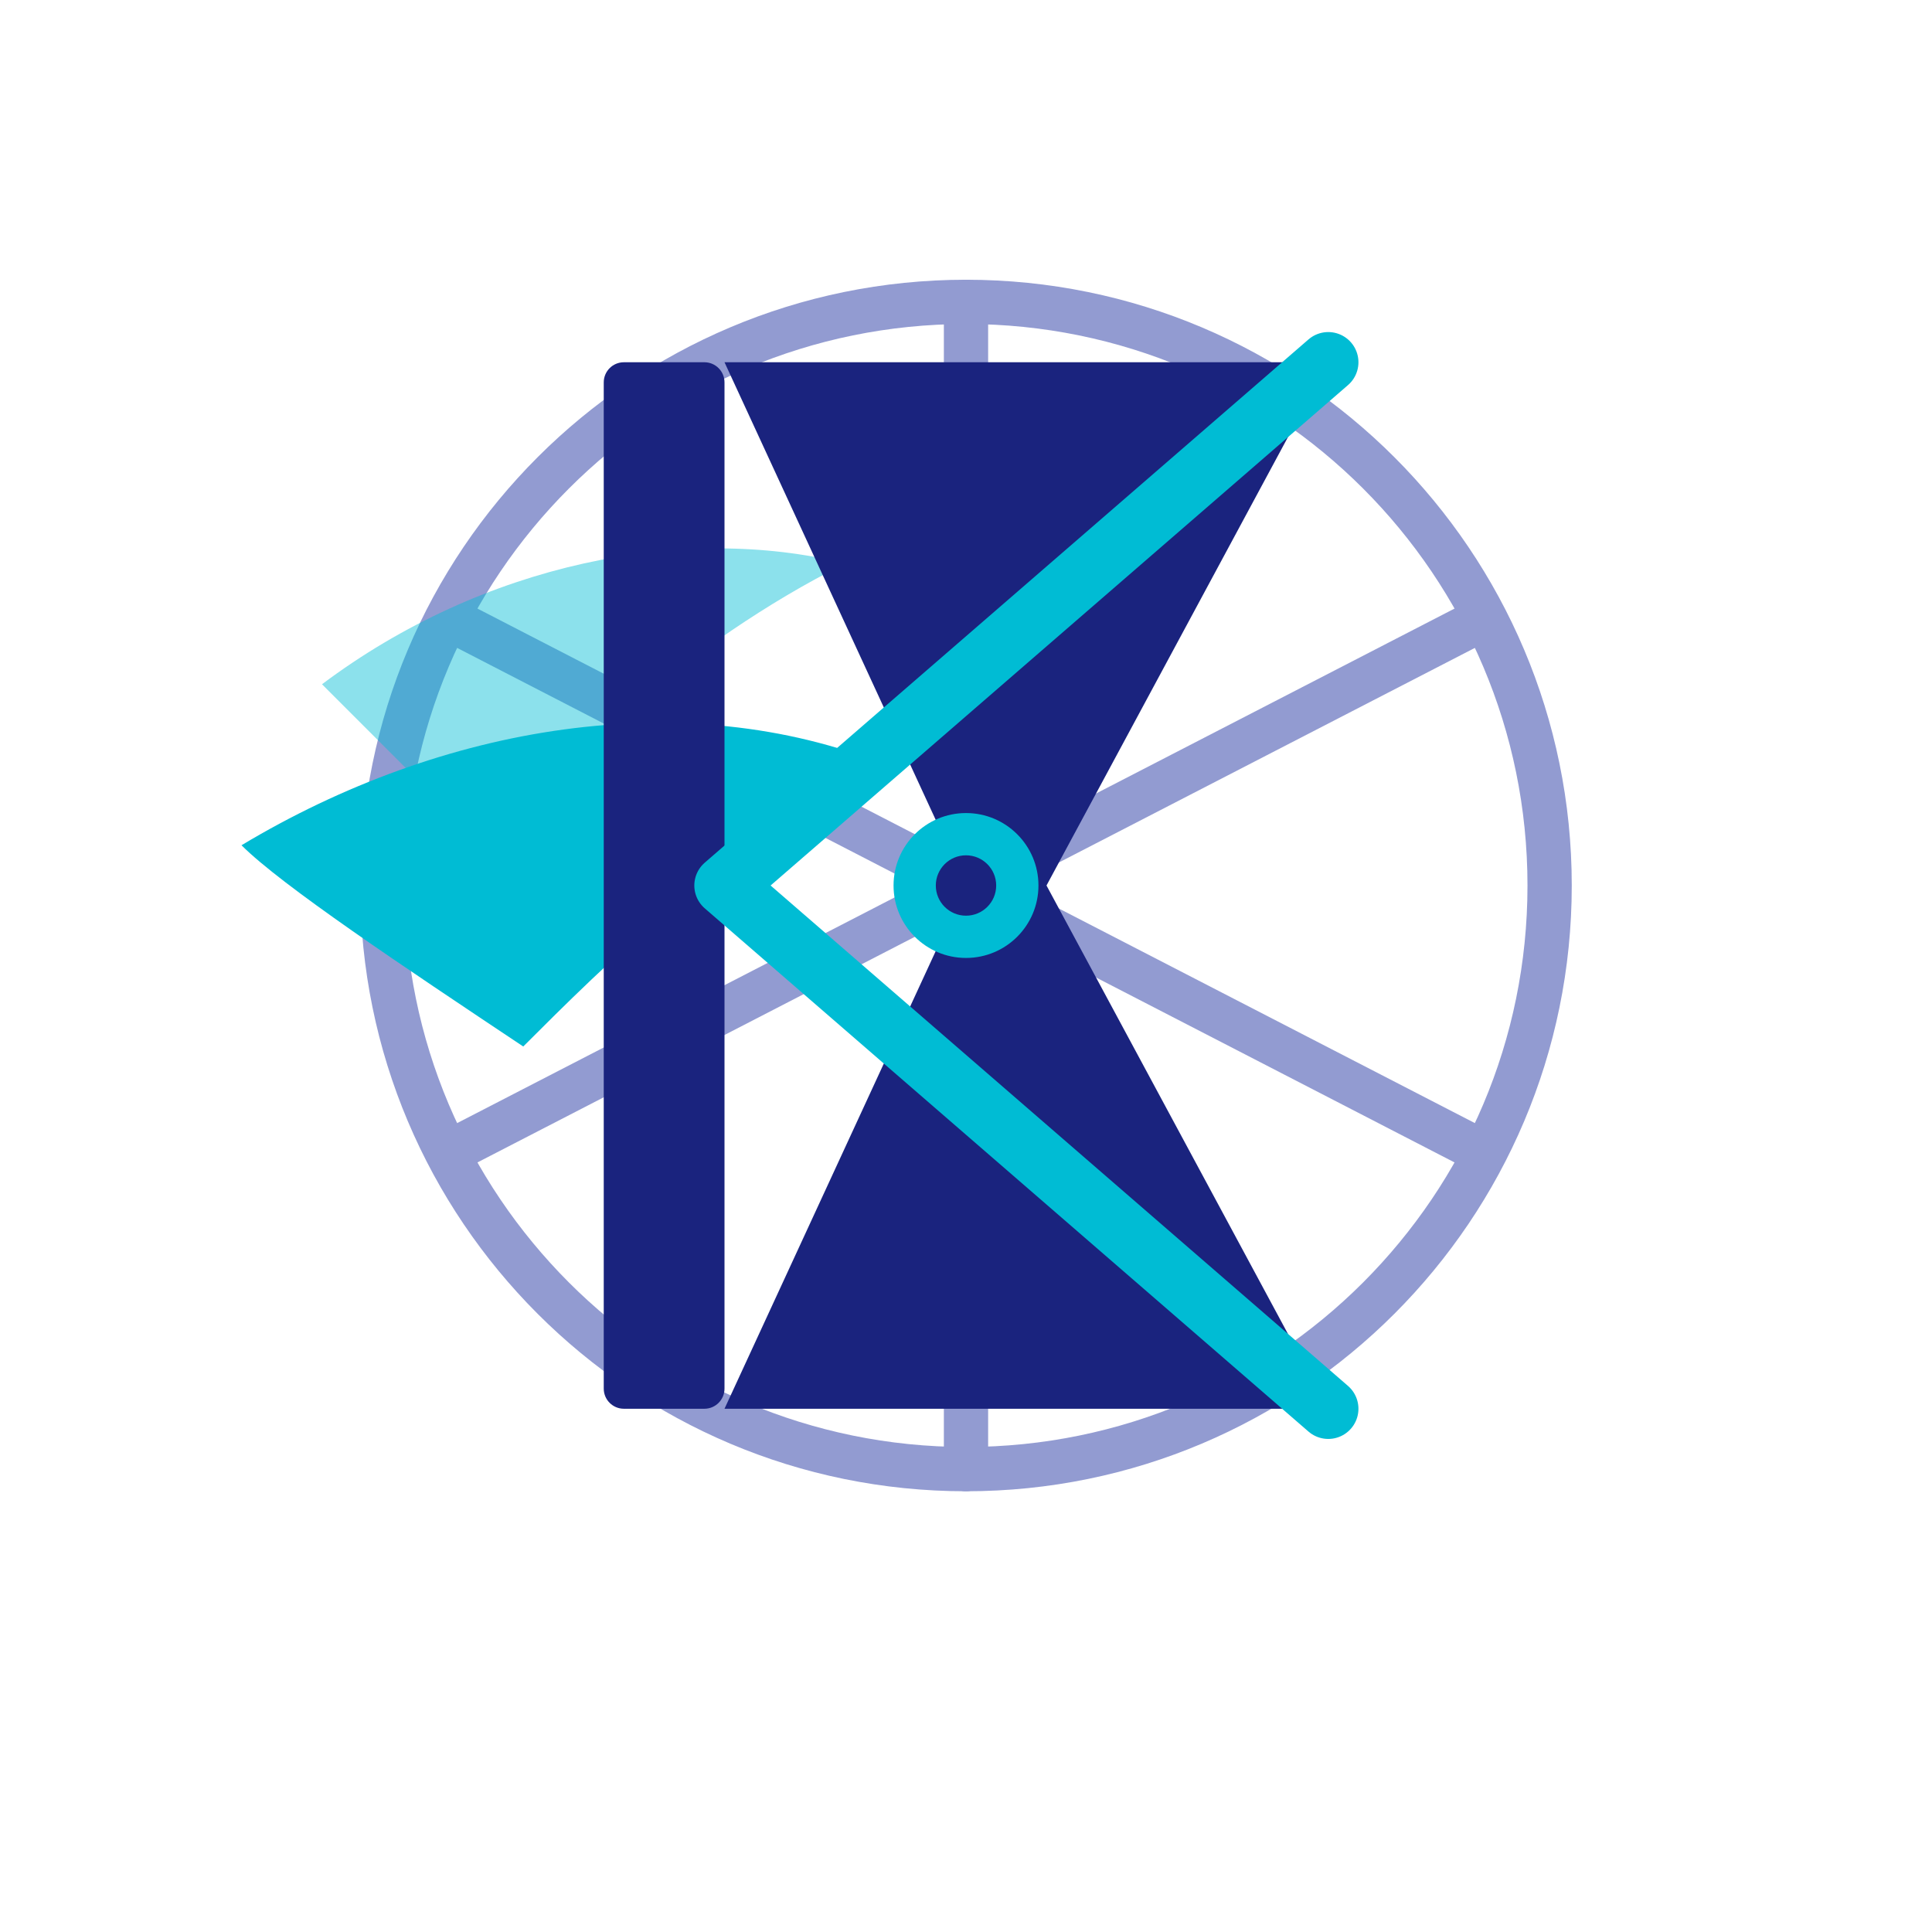
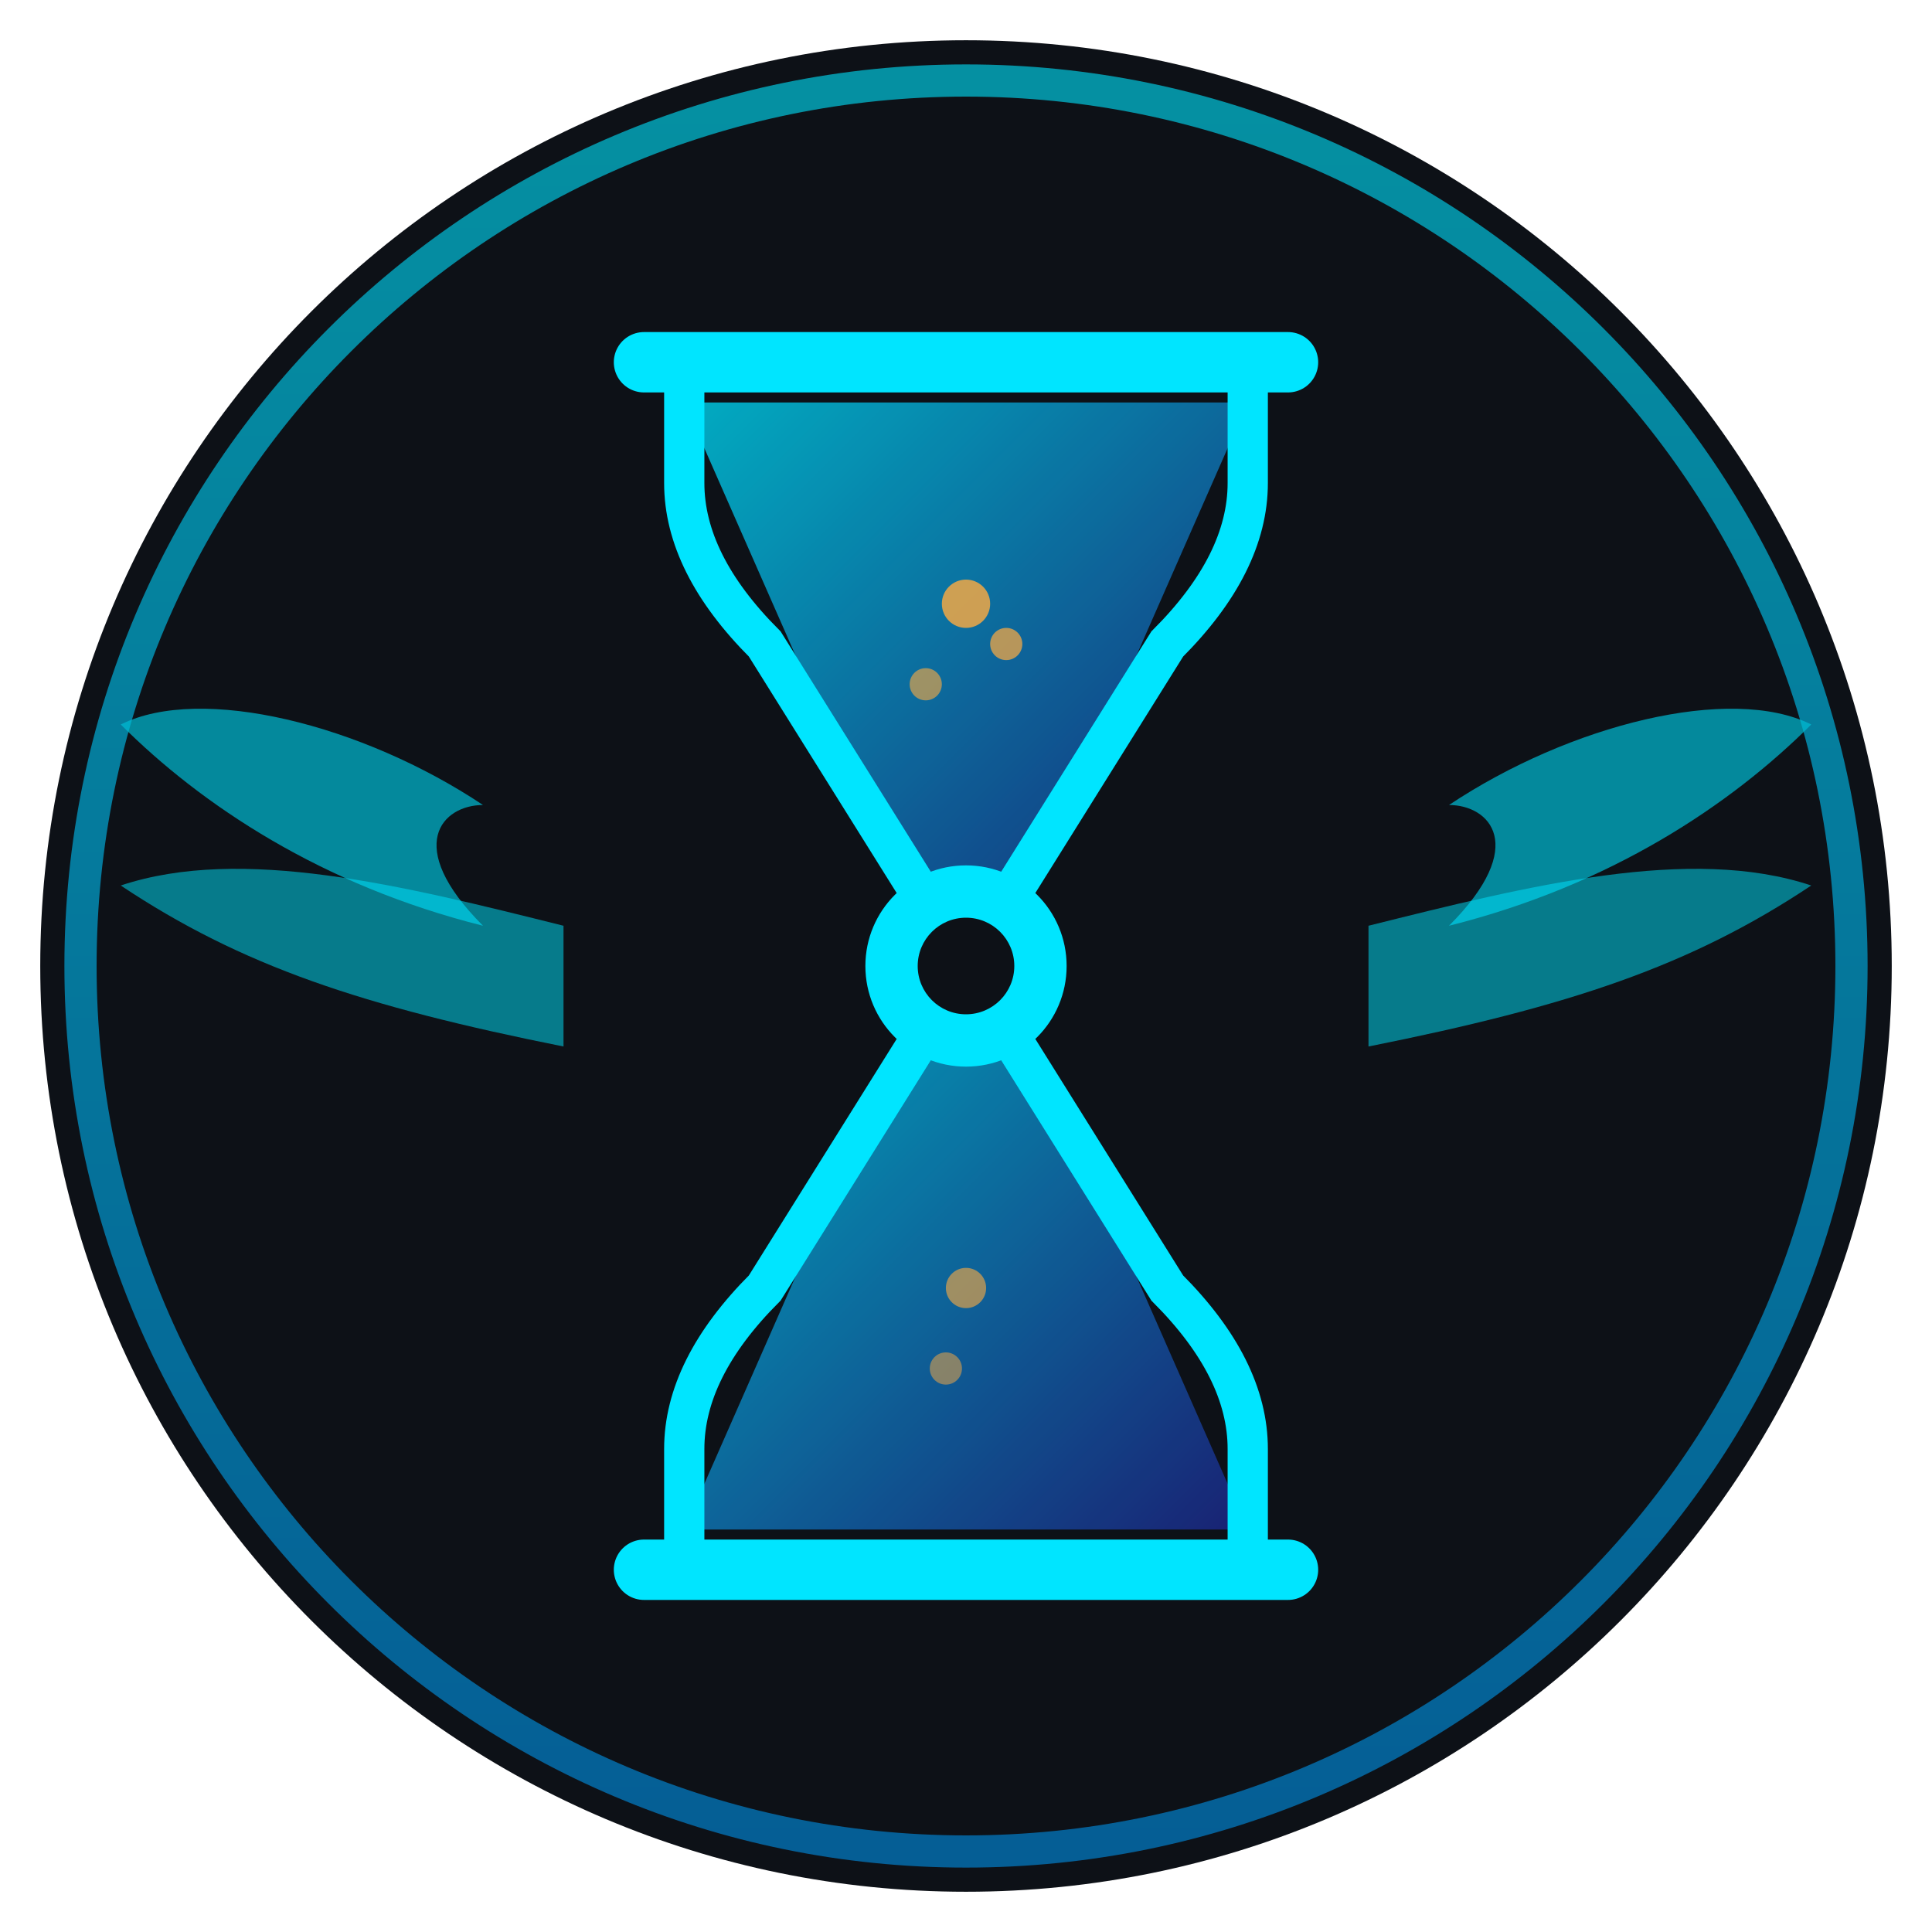
- <svg xmlns="http://www.w3.org/2000/svg" viewBox="0 0 48 48" role="img" aria-label="Kairos">
-   <g fill="none" stroke="#3949ab" stroke-width="1.1" stroke-linecap="round" opacity="0.55">
-     <circle cx="24" cy="22" r="14.5" />
-     <line x1="24" y1="22" x2="24" y2="7.5" />
-     <line x1="24" y1="22" x2="36.6" y2="15.5" />
-     <line x1="24" y1="22" x2="36.6" y2="28.5" />
-     <line x1="24" y1="22" x2="24" y2="36.5" />
-     <line x1="24" y1="22" x2="11.4" y2="28.5" />
-     <line x1="24" y1="22" x2="11.4" y2="15.5" />
-   </g>
-   <g fill="#00bcd4">
-     <path d="M8 17 C12 14, 17 13, 21 14 C17 16, 14 19, 12 21 C10 19, 8 17, 8 17 Z" opacity="0.45" />
-     <path d="M6 21 C11 18, 17 17, 22 19 C18 21, 15 24, 13 26 C10 24, 7 22, 6 21 Z" />
-   </g>
-   <rect x="15" y="9" width="3" height="26" rx="0.5" fill="#1a237e" />
-   <path fill="#1a237e" d="M18 9 L33 9 L26 22 L33 35 L18 35 L24 22 Z" />
-   <path fill="none" stroke="#00bcd4" stroke-width="1.5" stroke-linejoin="round" stroke-linecap="round" d="M18 22 L33 9 M18 22 L33 35" />
-   <circle cx="24" cy="22" r="1.8" fill="#00bcd4" />
-   <circle cx="24" cy="22" r="0.75" fill="#1a237e" />
+ <svg xmlns="http://www.w3.org/2000/svg" viewBox="0 0 48 48" role="img" aria-label="Kairos Operator">
+   <defs>
+     <linearGradient id="g1" x1="0%" y1="0%" x2="100%" y2="100%">
+       <stop offset="0%" stop-color="#00bcd4" />
+       <stop offset="100%" stop-color="#1a237e" />
+     </linearGradient>
+     <linearGradient id="g2" x1="0%" y1="0%" x2="0%" y2="100%">
+       <stop offset="0%" stop-color="#00e5ff" />
+       <stop offset="100%" stop-color="#0091ea" />
+     </linearGradient>
+   </defs>
+   <circle cx="24" cy="24" r="23" fill="#0d1117" />
+   <circle cx="24" cy="24" r="22" fill="none" stroke="url(#g2)" stroke-width="0.8" opacity="0.6" />
+   <path d="M17 10 L31 10 L25.5 22.5 L24 24 L22.5 22.5 L17 10 Z" fill="url(#g1)" opacity="0.9" />
+   <path d="M17 38 L31 38 L25.5 25.5 L24 24 L22.5 25.5 L17 38 Z" fill="url(#g1)" opacity="0.9" />
+   <path d="M16 9 L32 9" stroke="#00e5ff" stroke-width="1.5" stroke-linecap="round" />
+   <path d="M16 39 L32 39" stroke="#00e5ff" stroke-width="1.5" stroke-linecap="round" />
+   <path d="M17 9 L17 12 Q17 14 19 16 L24 24 L19 32 Q17 34 17 36 L17 39" stroke="#00e5ff" stroke-width="1" fill="none" stroke-linecap="round" />
+   <path d="M31 9 L31 12 Q31 14 29 16 L24 24 L29 32 Q31 34 31 36 L31 39" stroke="#00e5ff" stroke-width="1" fill="none" stroke-linecap="round" />
+   <path d="M12 20 C9 18, 5 17, 3 18 C5 20, 8 22, 12 23 C10 21, 11 20, 12 20 Z" fill="#00bcd4" opacity="0.7" />
+   <path d="M14 23 C10 22, 6 21, 3 22 C6 24, 9 25, 14 26 Z" fill="#00e5ff" opacity="0.5" />
+   <path d="M36 20 C39 18, 43 17, 45 18 C43 20, 40 22, 36 23 C38 21, 37 20, 36 20 Z" fill="#00bcd4" opacity="0.7" />
+   <path d="M34 23 C38 22, 42 21, 45 22 C42 24, 39 25, 34 26 Z" fill="#00e5ff" opacity="0.5" />
+   <circle cx="24" cy="24" r="2.5" fill="#00e5ff" />
+   <circle cx="24" cy="24" r="1.2" fill="#0d1117" />
+   <circle cx="24" cy="15" r="0.6" fill="#ffab40" opacity="0.8" />
+   <circle cx="23" cy="17" r="0.4" fill="#ffab40" opacity="0.6" />
+   <circle cx="25" cy="16" r="0.4" fill="#ffab40" opacity="0.7" />
+   <circle cx="24" cy="32" r="0.5" fill="#ffab40" opacity="0.6" />
+   <circle cx="23.5" cy="34" r="0.4" fill="#ffab40" opacity="0.5" />
</svg>
